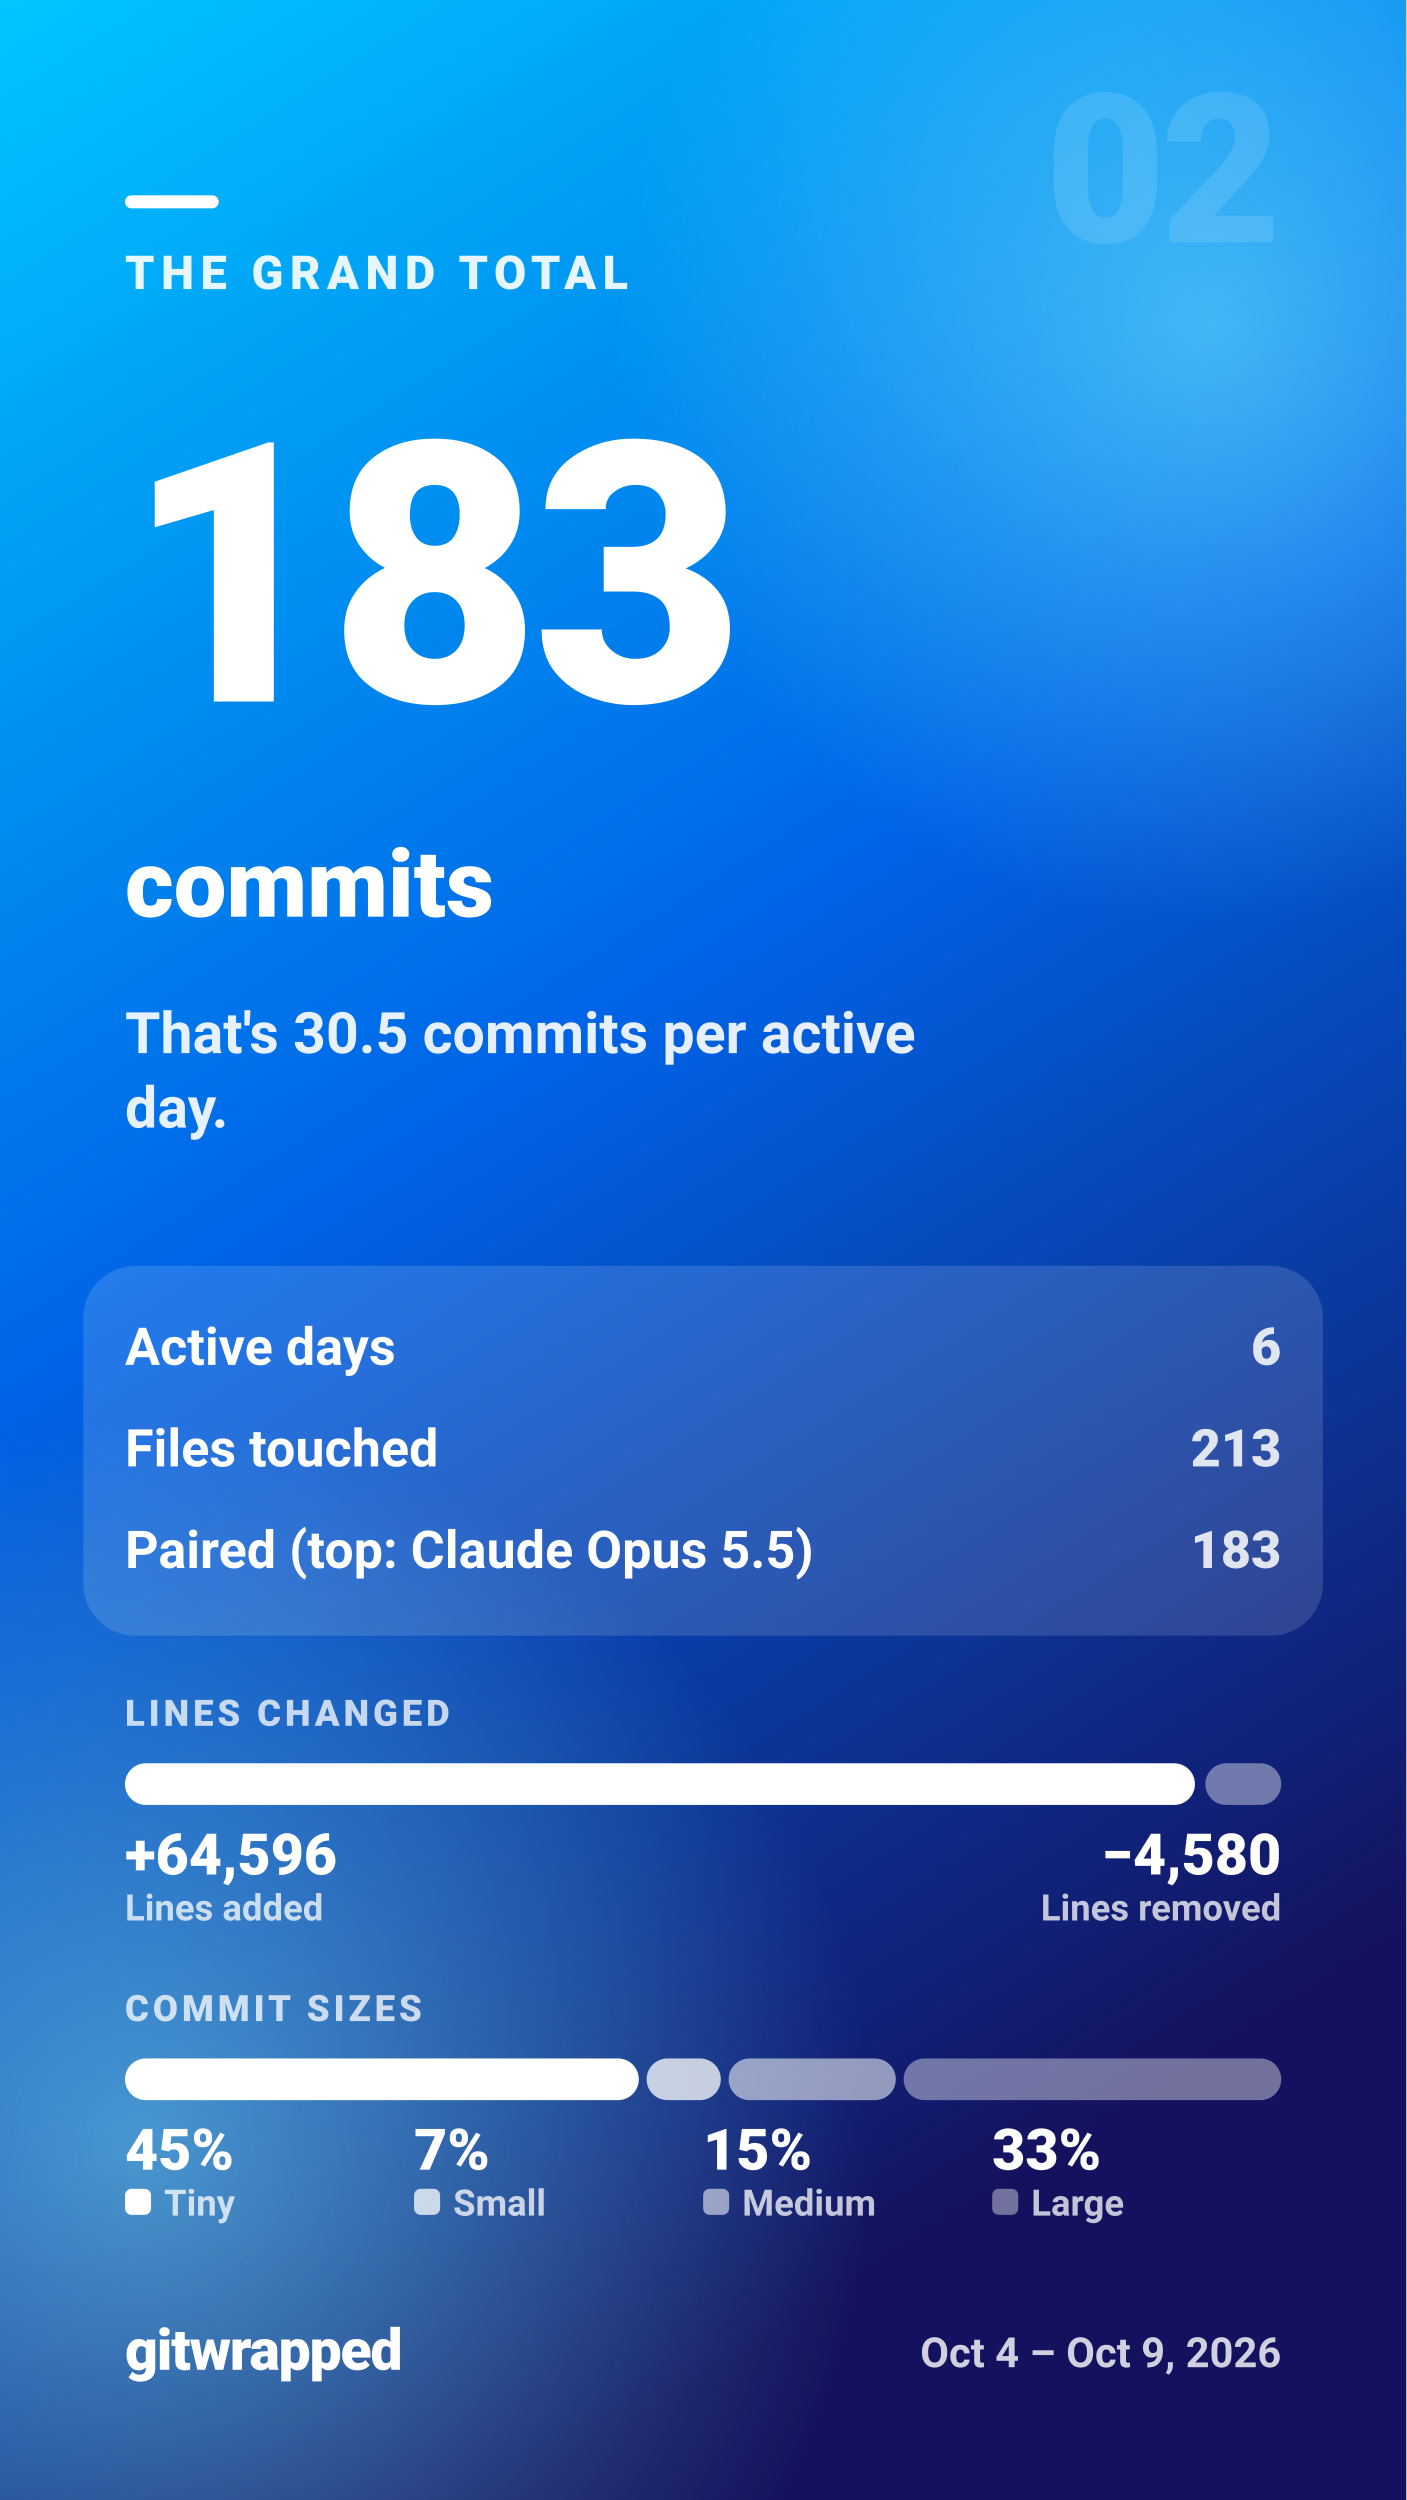
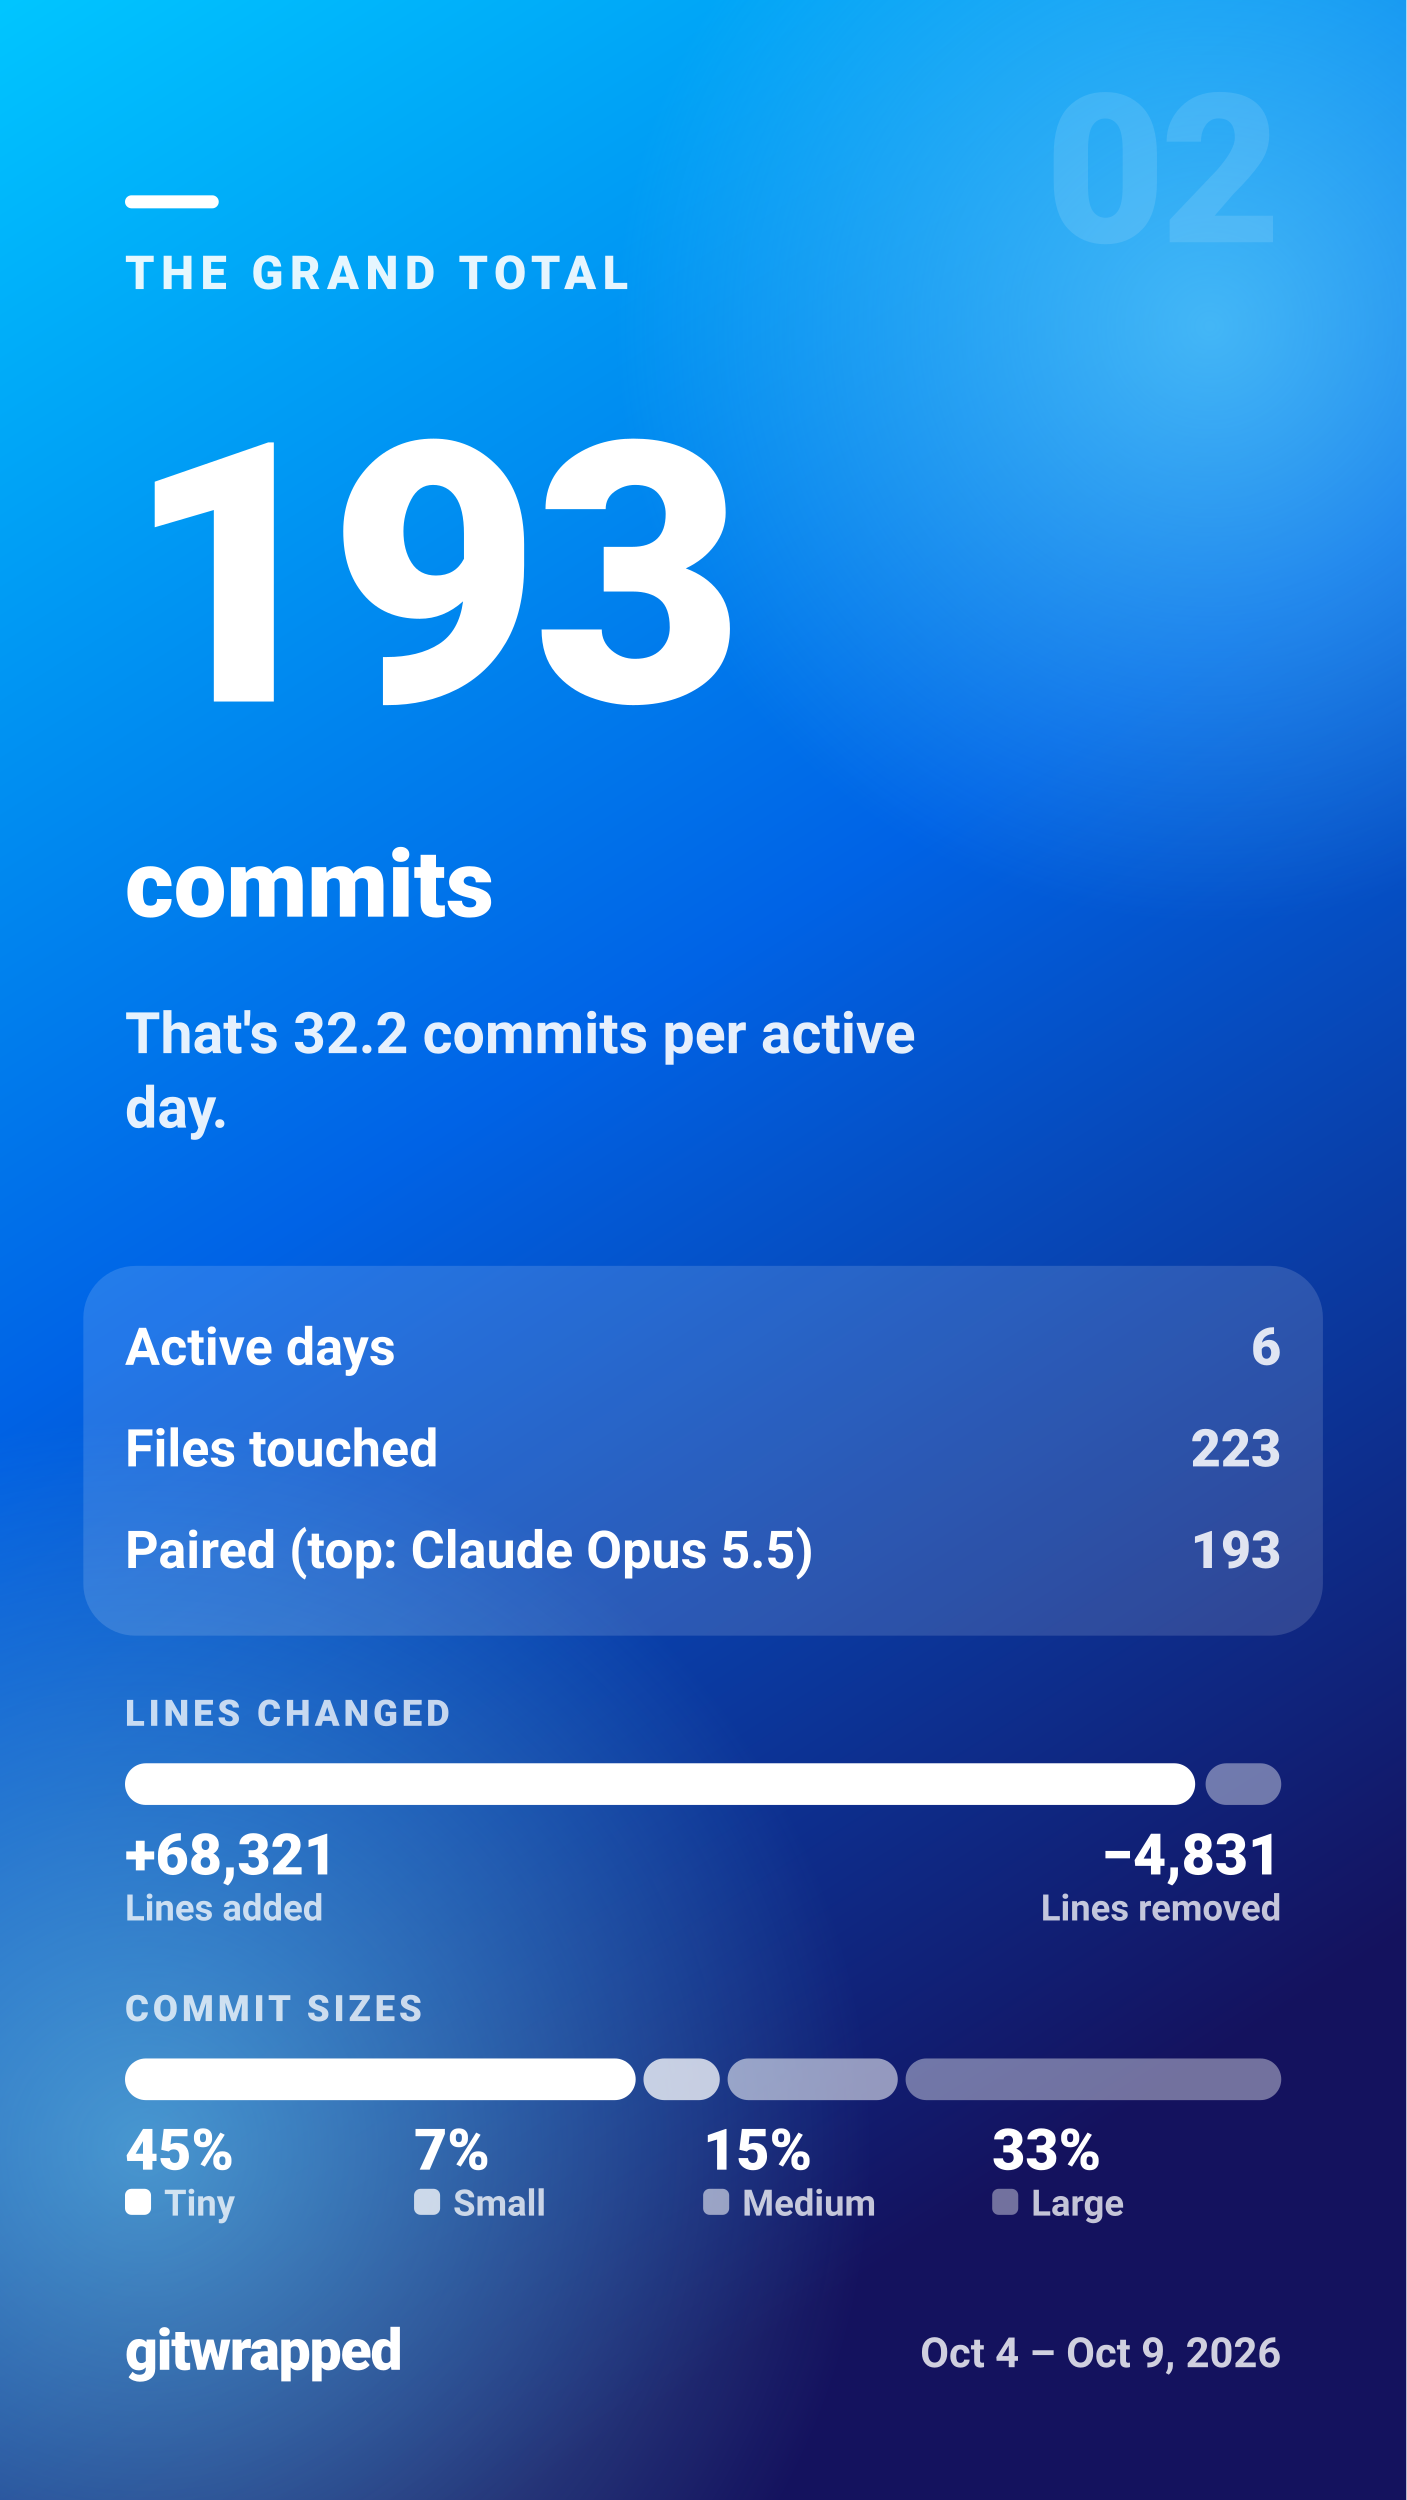
- <svg xmlns="http://www.w3.org/2000/svg" width="1080" height="1920" viewBox="0 0 1080 1920" role="img" aria-label="THE GRAND TOTAL — 183 — commits">
+ <svg xmlns="http://www.w3.org/2000/svg" width="1080" height="1920" viewBox="0 0 1080 1920" role="img" aria-label="THE GRAND TOTAL — 193 — commits">
  <defs>
    <linearGradient id="gw-totals-bg" x1="0" y1="0" x2="0.35" y2="1">
      <stop offset="0.00" stop-color="#00c6ff" />
      <stop offset="0.50" stop-color="#0063e6" />
      <stop offset="1.00" stop-color="#14125e" />
    </linearGradient>
    <radialGradient id="gw-totals-glow">
      <stop offset="0" stop-color="#7ae8ff" stop-opacity="0.55" />
      <stop offset="1" stop-color="#7ae8ff" stop-opacity="0" />
    </radialGradient>
  </defs>
  <rect width="1080" height="1920" fill="url(#gw-totals-bg)" />
  <circle cx="930" cy="250" r="460" fill="url(#gw-totals-glow)" />
  <circle cx="110" cy="1650" r="560" fill="url(#gw-totals-glow)" />
  <g fill="#ffffff" font-family="system-ui, -apple-system, 'Segoe UI', Roboto, Helvetica, Arial, sans-serif">
    <text x="984" y="186" font-size="160" font-weight="900" fill-opacity="0.12" text-anchor="end" letter-spacing="-4">02</text>
    <rect x="96" y="150" width="72" height="10" rx="5" fill="#ffffff" />
    <text x="96" y="222" font-size="36" font-weight="800" fill-opacity="0.9" letter-spacing="5">THE GRAND TOTAL</text>
-     <text x="96" y="538.8" font-size="280" font-weight="900" letter-spacing="-5.6">183</text>
+     <text x="96" y="538.8" font-size="280" font-weight="900" letter-spacing="-5.6">193</text>
    <text x="96" y="704" font-size="72" font-weight="800">commits</text>
-     <text x="96" y="808.8" font-size="44" font-weight="600" fill-opacity="0.9">That's 30.5 commits per active</text>
+     <text x="96" y="808.8" font-size="44" font-weight="600" fill-opacity="0.9">That's 32.2 commits per active</text>
    <text x="96" y="866" font-size="44" font-weight="600" fill-opacity="0.9">day.</text>
    <rect x="64" y="972.2" width="952" height="284" rx="40" fill="#ffffff" fill-opacity="0.14" />
    <text x="96" y="1048.2" font-size="40" font-weight="700">Active days</text>
    <text x="984" y="1048.2" font-size="40" font-weight="800" fill-opacity="0.85" text-anchor="end">6</text>
    <text x="96" y="1126.2" font-size="40" font-weight="700">Files touched</text>
-     <text x="984" y="1126.2" font-size="40" font-weight="800" fill-opacity="0.85" text-anchor="end">213</text>
+     <text x="984" y="1126.2" font-size="40" font-weight="800" fill-opacity="0.85" text-anchor="end">223</text>
    <text x="96" y="1204.2" font-size="40" font-weight="700">Paired (top: Claude Opus 5.5)</text>
-     <text x="984" y="1204.2" font-size="40" font-weight="800" fill-opacity="0.85" text-anchor="end">183</text>
+     <text x="984" y="1204.2" font-size="40" font-weight="800" fill-opacity="0.85" text-anchor="end">193</text>
    <text x="96" y="1325.4" font-size="28" font-weight="800" fill-opacity="0.75" letter-spacing="3">LINES CHANGED</text>
-     <rect x="96" y="1354.2" width="821.7" height="32" rx="16" />
-     <rect x="925.7" y="1354.2" width="58.3" height="32" rx="16" fill-opacity="0.4" />
+     <rect x="96" y="1354.2" width="821.9" height="32" rx="16" />
+     <rect x="925.9" y="1354.2" width="58.1" height="32" rx="16" fill-opacity="0.4" />
    <text x="96" y="1474.9" font-size="28" font-weight="700" fill-opacity="0.75">Lines added</text>
-     <text x="96" y="1439.6" font-size="44" font-weight="900">+64,596</text>
+     <text x="96" y="1439.6" font-size="44" font-weight="900">+68,321</text>
    <text x="984" y="1474.9" font-size="28" font-weight="700" fill-opacity="0.75" text-anchor="end">Lines removed</text>
-     <text x="984" y="1439.6" font-size="44" font-weight="900" text-anchor="end">−4,580</text>
+     <text x="984" y="1439.6" font-size="44" font-weight="900" text-anchor="end">−4,831</text>
    <text x="96" y="1552.2" font-size="28" font-weight="800" fill-opacity="0.75" letter-spacing="3">COMMIT SIZES</text>
-     <rect x="96" y="1580.9" width="394.6" height="32" rx="16" />
-     <rect x="496.6" y="1580.9" width="57" height="32" rx="16" fill-opacity="0.75" />
-     <rect x="559.6" y="1580.9" width="128.4" height="32" rx="16" fill-opacity="0.55" />
-     <rect x="694" y="1580.9" width="290" height="32" rx="16" fill-opacity="0.4" />
+     <rect x="96" y="1580.9" width="392.2" height="32" rx="16" />
+     <rect x="494.2" y="1580.9" width="58.6" height="32" rx="16" fill-opacity="0.75" />
+     <rect x="558.8" y="1580.9" width="130.7" height="32" rx="16" fill-opacity="0.55" />
+     <rect x="695.5" y="1580.9" width="288.5" height="32" rx="16" fill-opacity="0.4" />
    <g>
      <text x="96" y="1666.3" font-size="44" font-weight="900">45%</text>
      <rect x="96" y="1681" width="20" height="20" rx="5" />
      <text x="126" y="1701.6" font-size="28" font-weight="700" fill-opacity="0.75">Tiny</text>
    </g>
    <g>
      <text x="318" y="1666.3" font-size="44" font-weight="900">7%</text>
      <rect x="318" y="1681" width="20" height="20" rx="5" fill-opacity="0.75" />
      <text x="348" y="1701.6" font-size="28" font-weight="700" fill-opacity="0.75">Small</text>
    </g>
    <g>
      <text x="540" y="1666.3" font-size="44" font-weight="900">15%</text>
      <rect x="540" y="1681" width="20" height="20" rx="5" fill-opacity="0.55" />
      <text x="570" y="1701.6" font-size="28" font-weight="700" fill-opacity="0.75">Medium</text>
    </g>
    <g>
      <text x="762" y="1666.3" font-size="44" font-weight="900">33%</text>
      <rect x="762" y="1681" width="20" height="20" rx="5" fill-opacity="0.4" />
      <text x="792" y="1701.6" font-size="28" font-weight="700" fill-opacity="0.75">Large</text>
    </g>
    <text x="96" y="1820" font-size="44" font-weight="900" letter-spacing="-1">gitwrapped</text>
    <text x="984" y="1818" font-size="32" font-weight="600" fill-opacity="0.8" text-anchor="end">Oct 4 – Oct 9, 2026</text>
  </g>
</svg>
